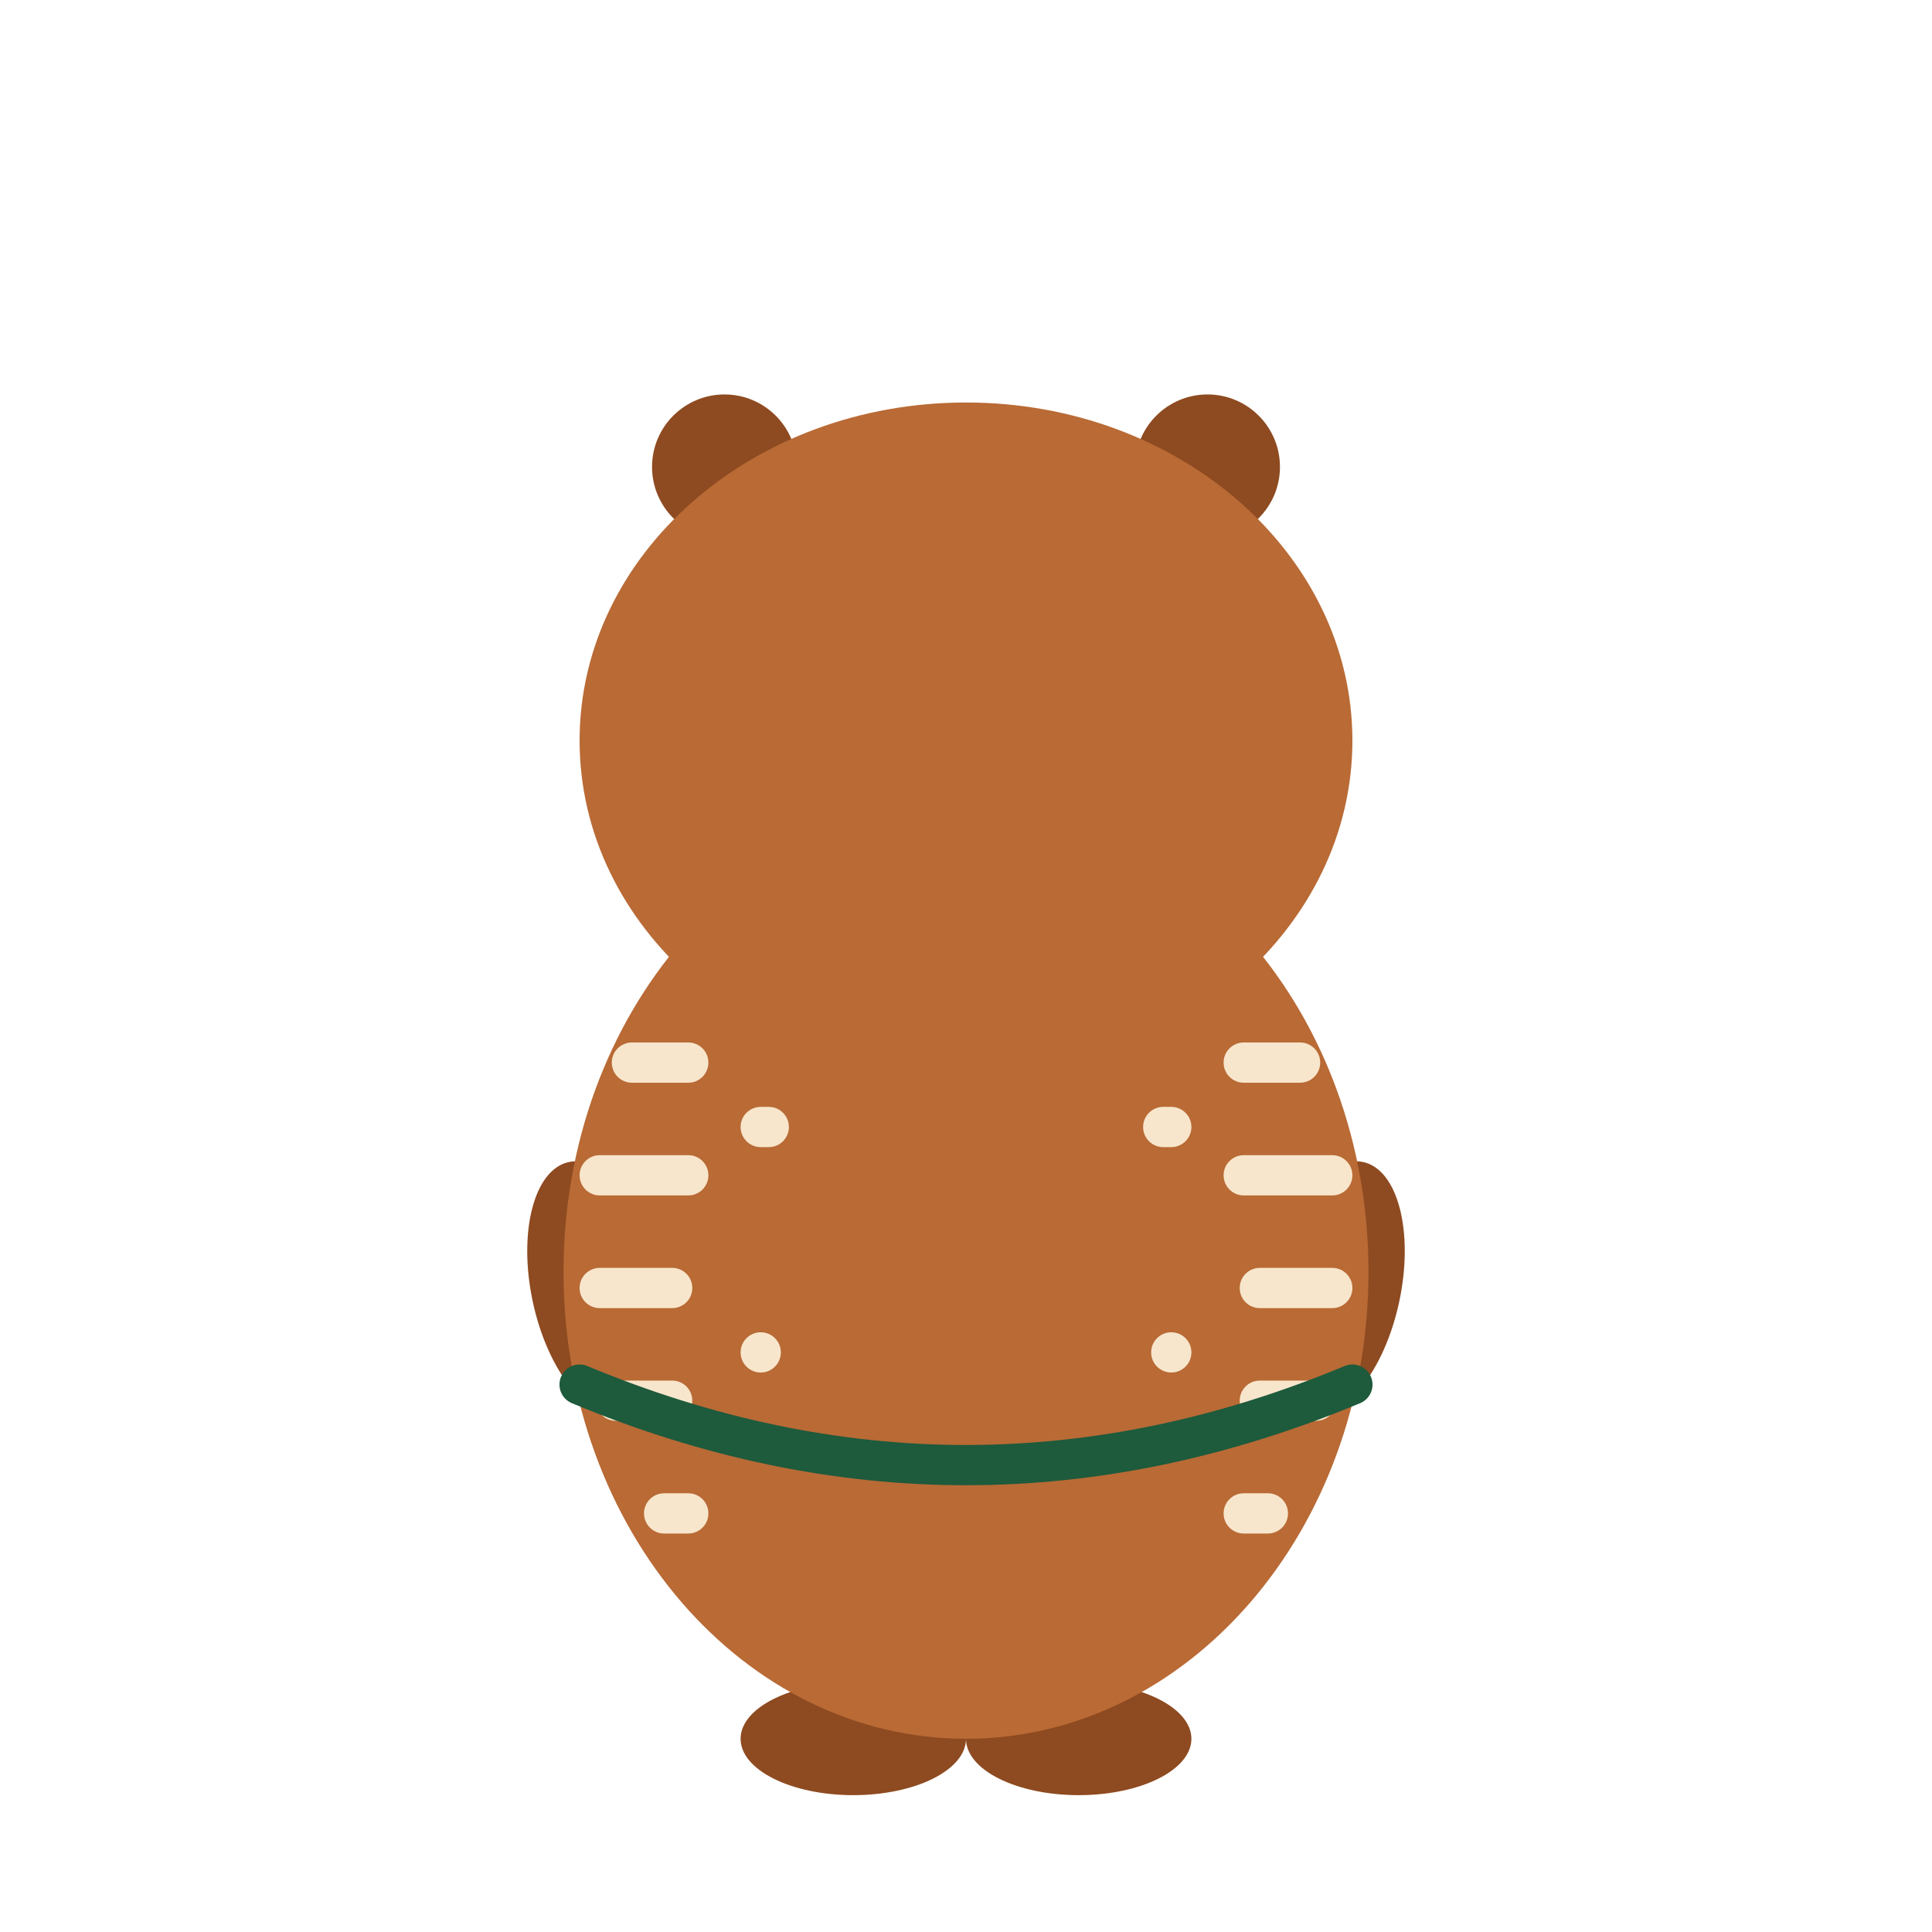
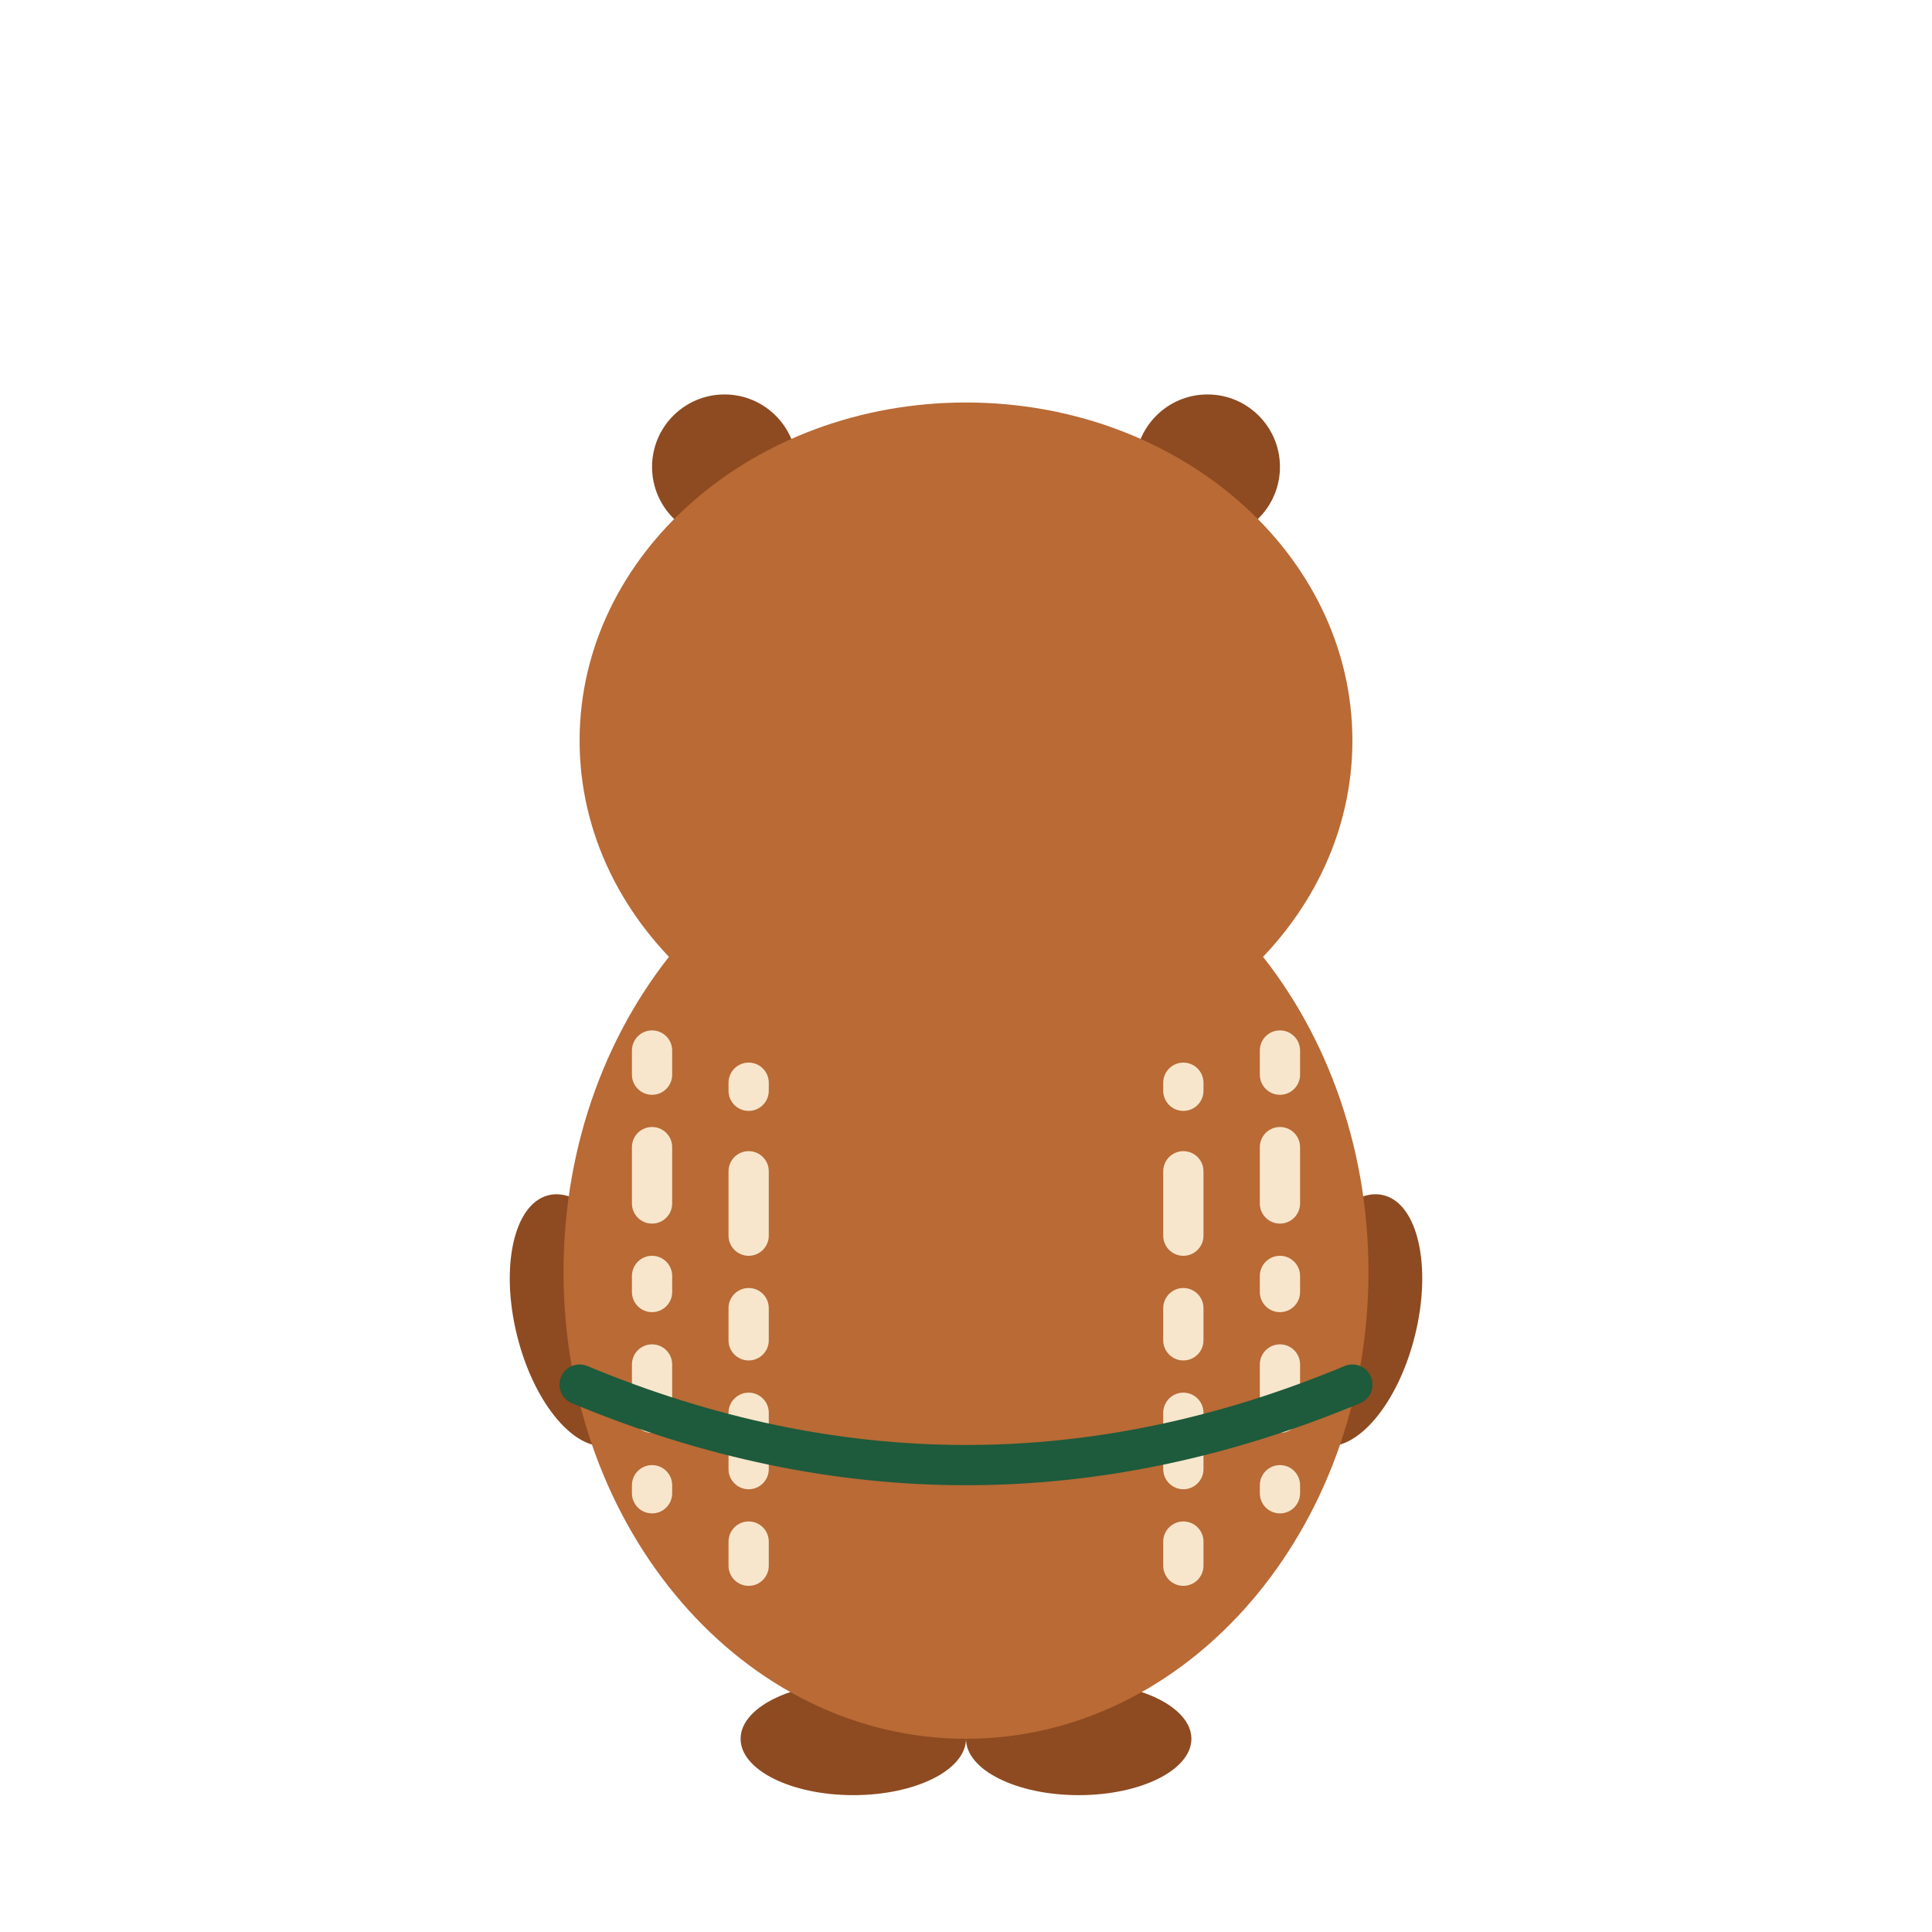
<svg xmlns="http://www.w3.org/2000/svg" viewBox="0 0 240 240" role="img" aria-labelledby="t">
-   <ellipse cx="74" cy="160" rx="8" ry="16" fill="#8E4A20" transform="rotate(-12 74 160)" />
-   <ellipse cx="166" cy="160" rx="8" ry="16" fill="#8E4A20" transform="rotate(12 166 160)" />
+   <ellipse cx="72" cy="164" rx="8" ry="16" fill="#8E4A20" transform="rotate(-14 72 164)" />
+   <ellipse cx="168" cy="164" rx="8" ry="16" fill="#8E4A20" transform="rotate(14 168 164)" />
  <ellipse cx="106" cy="216" rx="14" ry="7" fill="#8E4A20" />
  <ellipse cx="134" cy="216" rx="14" ry="7" fill="#8E4A20" />
  <circle cx="90" cy="58" r="9" fill="#8E4A20" />
  <circle cx="150" cy="58" r="9" fill="#8E4A20" />
  <ellipse cx="120" cy="158" rx="50" ry="58" fill="#B96A35" />
-   <rect x="76" y="129.5" width="12" height="5" rx="2.5" fill="#F7E6CC" />
-   <rect x="72" y="143.5" width="16" height="5" rx="2.5" fill="#F7E6CC" />
-   <rect x="72" y="157.5" width="14" height="5" rx="2.5" fill="#F7E6CC" />
-   <rect x="74" y="171.5" width="12" height="5" rx="2.5" fill="#F7E6CC" />
-   <rect x="80" y="185.5" width="8" height="5" rx="2.5" fill="#F7E6CC" />
-   <rect x="92" y="137.5" width="6" height="5" rx="2.5" fill="#F7E6CC" />
-   <rect x="92" y="165.5" width="5" height="5" rx="2.5" fill="#F7E6CC" />
-   <rect x="152" y="129.5" width="12" height="5" rx="2.5" fill="#F7E6CC" />
-   <rect x="152" y="143.5" width="16" height="5" rx="2.5" fill="#F7E6CC" />
-   <rect x="154" y="157.5" width="14" height="5" rx="2.5" fill="#F7E6CC" />
-   <rect x="154" y="171.5" width="12" height="5" rx="2.5" fill="#F7E6CC" />
-   <rect x="152" y="185.5" width="8" height="5" rx="2.5" fill="#F7E6CC" />
-   <rect x="142" y="137.5" width="6" height="5" rx="2.5" fill="#F7E6CC" />
-   <rect x="143" y="165.5" width="5" height="5" rx="2.5" fill="#F7E6CC" />
+   <rect x="78.5" y="128" width="5" height="8" rx="2.5" fill="#F7E6CC" />
+   <rect x="78.5" y="140" width="5" height="12" rx="2.5" fill="#F7E6CC" />
+   <rect x="78.5" y="156" width="5" height="7" rx="2.5" fill="#F7E6CC" />
+   <rect x="78.5" y="167" width="5" height="11" rx="2.5" fill="#F7E6CC" />
+   <rect x="78.5" y="182" width="5" height="6" rx="2.5" fill="#F7E6CC" />
+   <rect x="90.5" y="132" width="5" height="6" rx="2.5" fill="#F7E6CC" />
+   <rect x="90.5" y="143" width="5" height="13" rx="2.5" fill="#F7E6CC" />
+   <rect x="90.5" y="160" width="5" height="9" rx="2.5" fill="#F7E6CC" />
+   <rect x="90.5" y="173" width="5" height="12" rx="2.5" fill="#F7E6CC" />
+   <rect x="90.5" y="189" width="5" height="8" rx="2.5" fill="#F7E6CC" />
+   <rect x="156.5" y="128" width="5" height="8" rx="2.5" fill="#F7E6CC" />
+   <rect x="156.5" y="140" width="5" height="12" rx="2.5" fill="#F7E6CC" />
+   <rect x="156.5" y="156" width="5" height="7" rx="2.5" fill="#F7E6CC" />
+   <rect x="156.5" y="167" width="5" height="11" rx="2.5" fill="#F7E6CC" />
+   <rect x="156.5" y="182" width="5" height="6" rx="2.5" fill="#F7E6CC" />
+   <rect x="144.5" y="132" width="5" height="6" rx="2.5" fill="#F7E6CC" />
+   <rect x="144.5" y="143" width="5" height="13" rx="2.5" fill="#F7E6CC" />
+   <rect x="144.5" y="160" width="5" height="9" rx="2.5" fill="#F7E6CC" />
+   <rect x="144.5" y="173" width="5" height="12" rx="2.5" fill="#F7E6CC" />
+   <rect x="144.5" y="189" width="5" height="8" rx="2.5" fill="#F7E6CC" />
  <path d="M72 172 Q120 192 168 172" fill="none" stroke="#1E5A3C" stroke-width="5" stroke-linecap="round" stroke-linejoin="round" />
  <ellipse cx="120" cy="92" rx="48" ry="42" fill="#B96A35" />
</svg>
